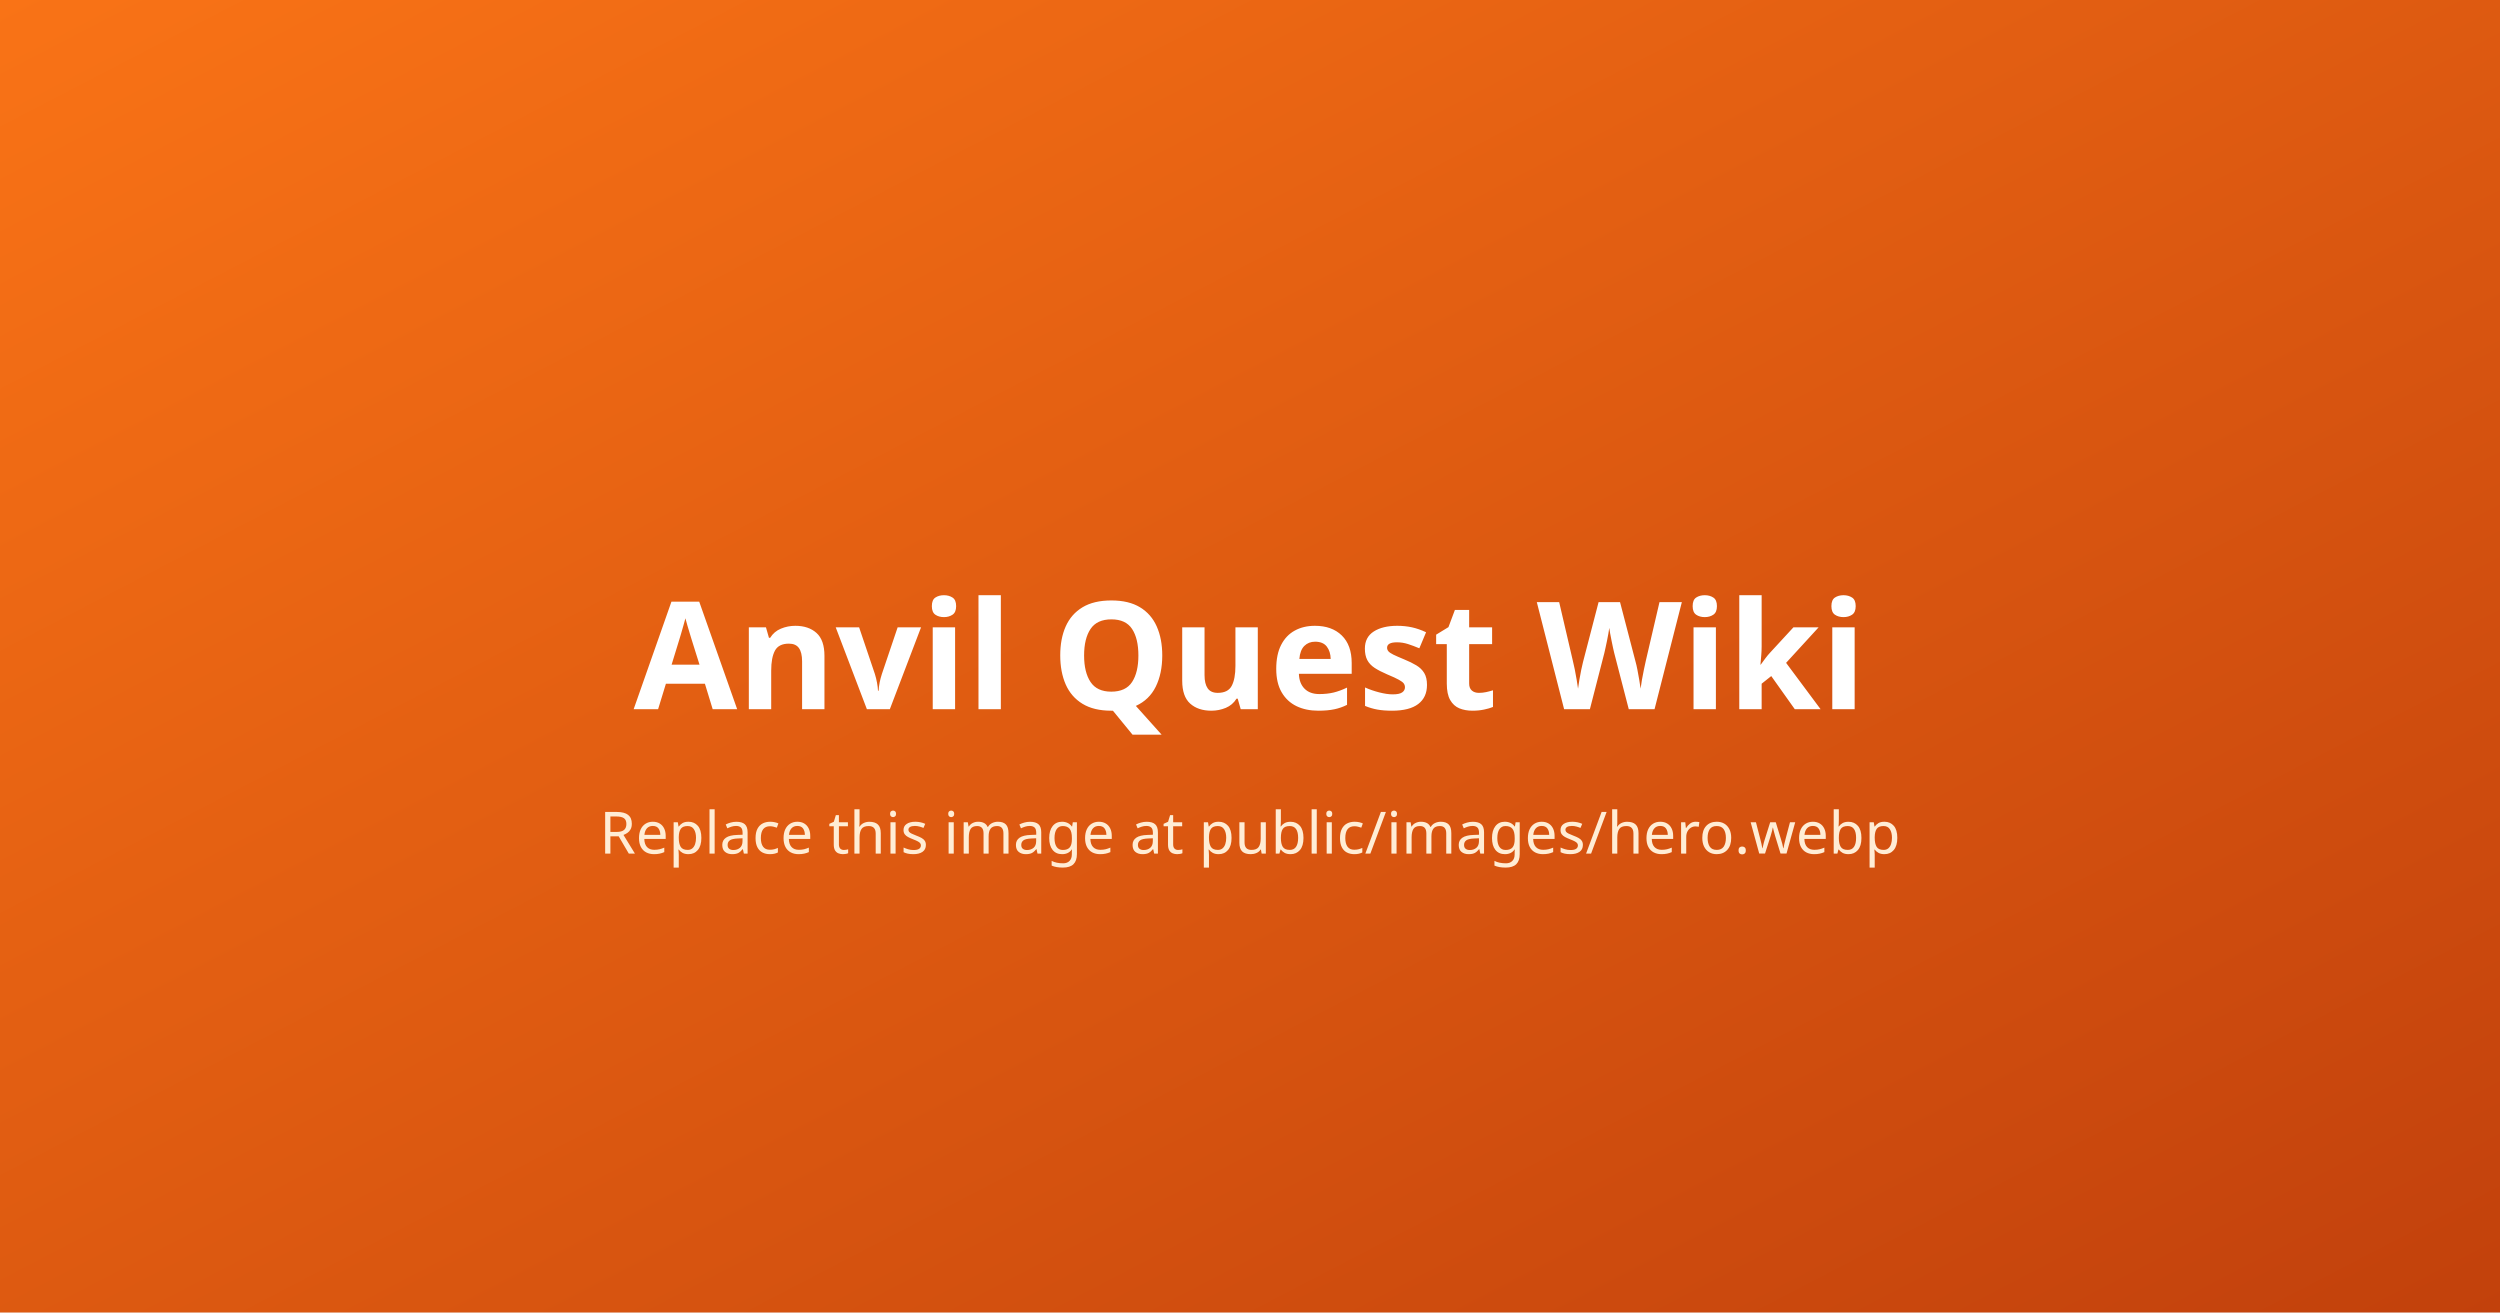
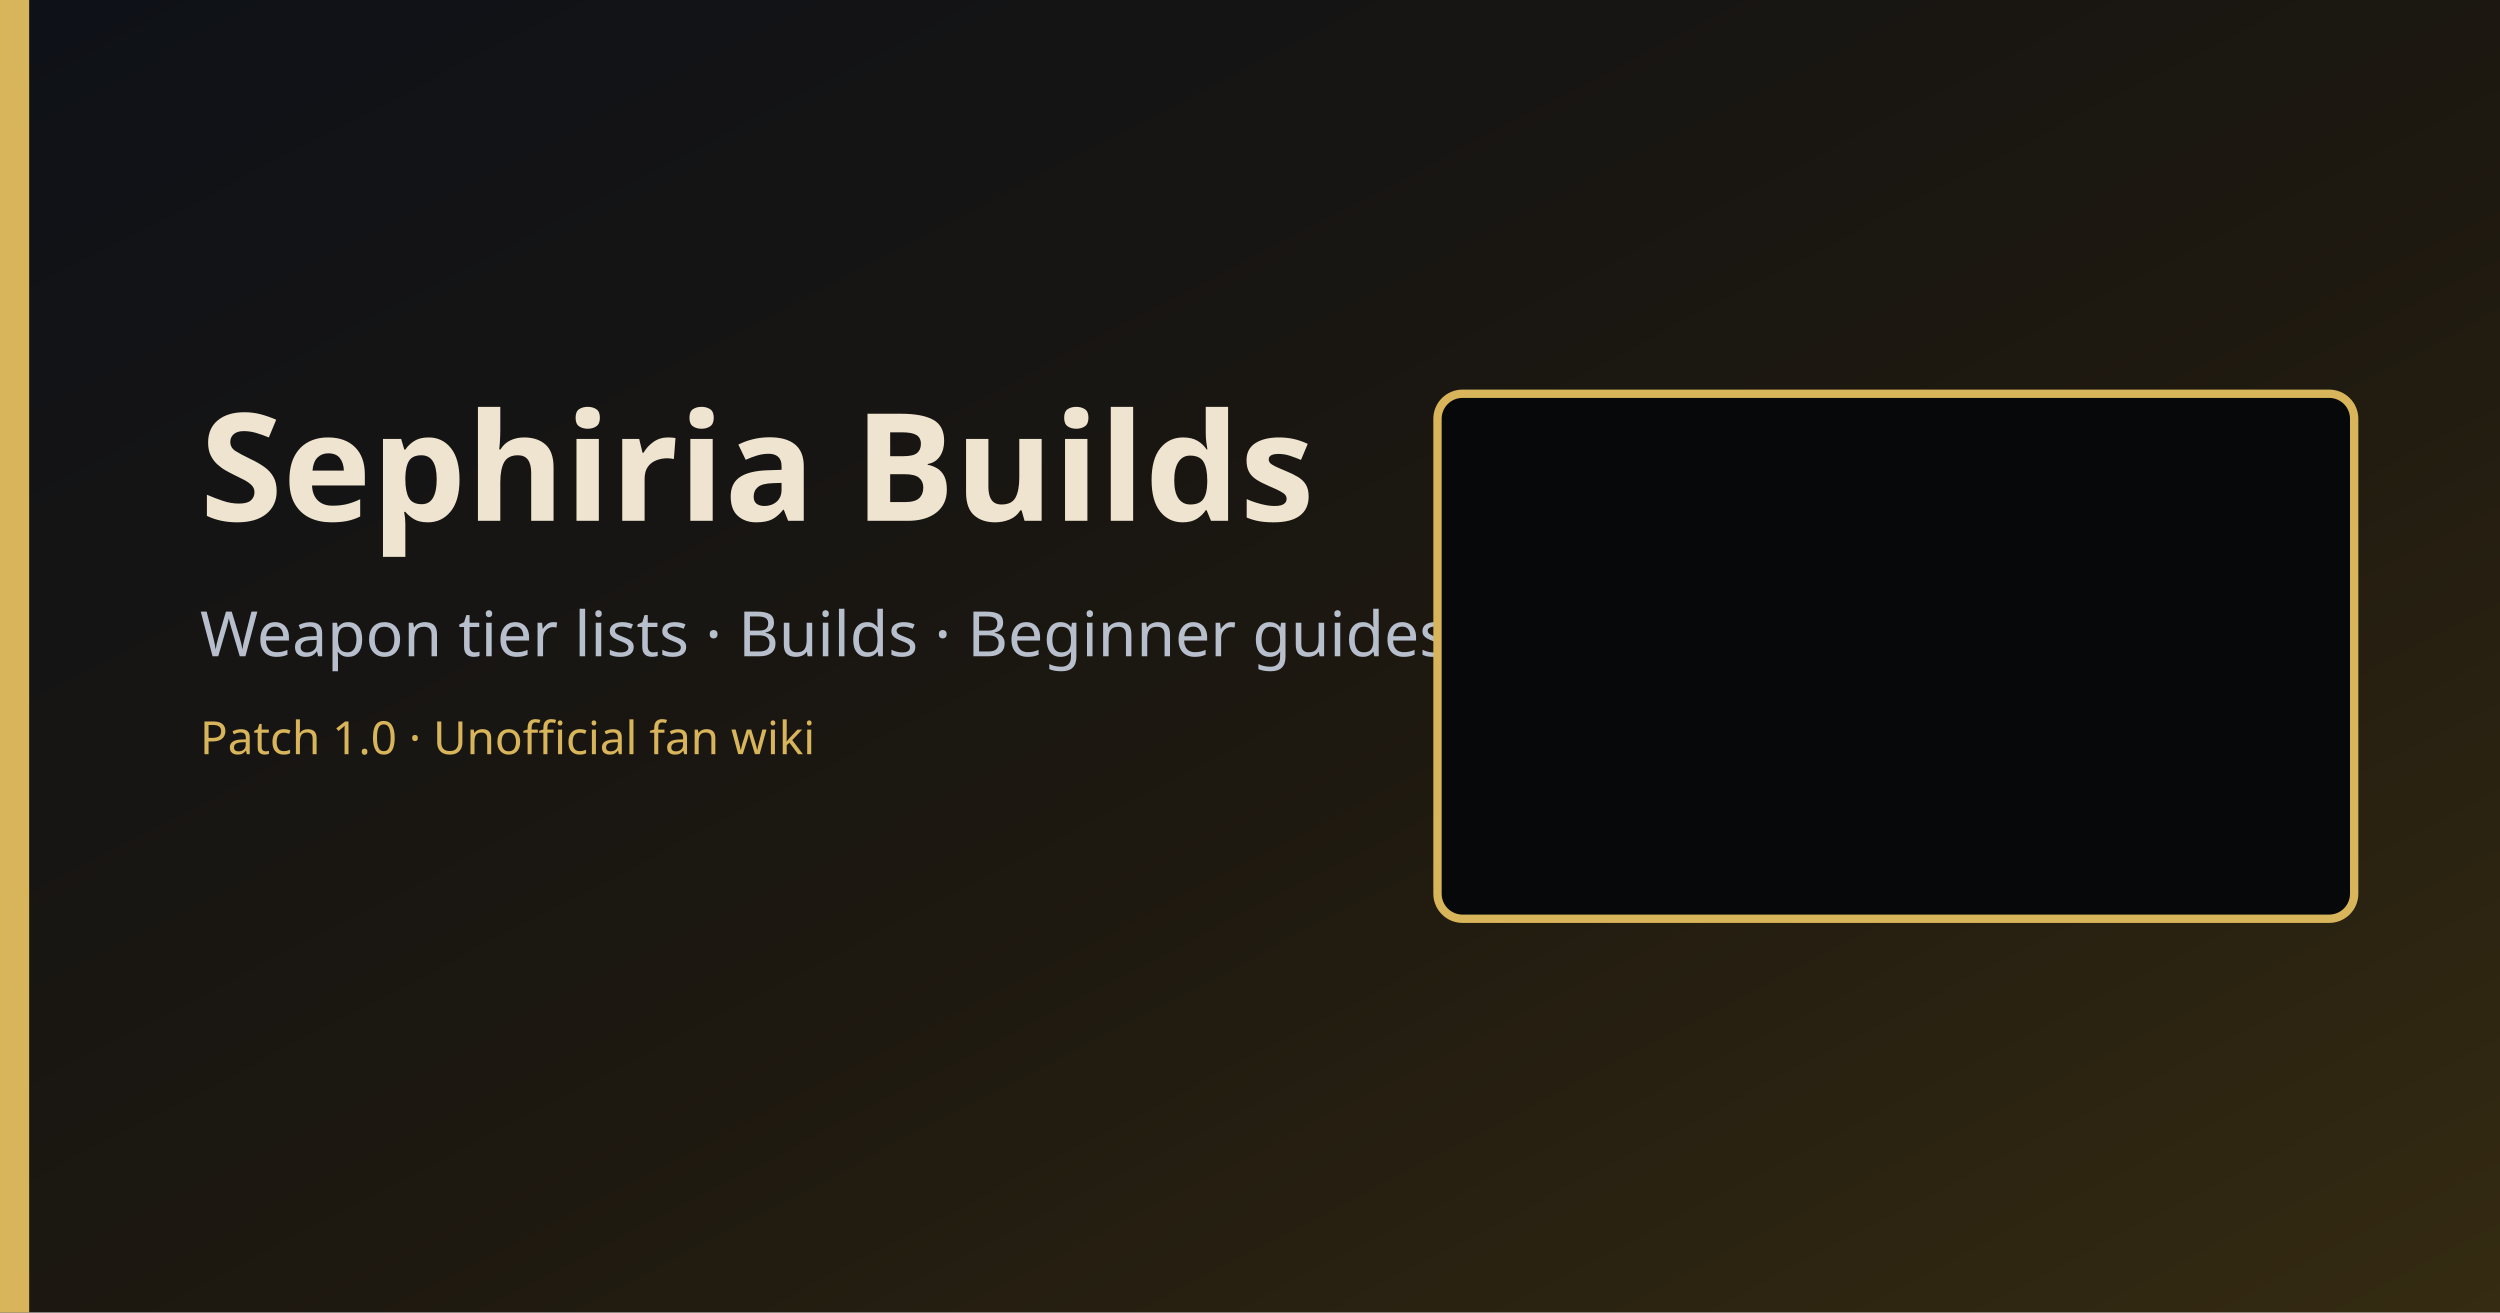
<svg xmlns="http://www.w3.org/2000/svg" viewBox="0 0 1200 630" width="1200" height="630">
  <defs>
-     <linearGradient id="g" x1="0" y1="0" x2="1" y2="1">
-       <stop offset="0%" stop-color="#f97316" />
-       <stop offset="100%" stop-color="#c2410c" />
+     <linearGradient id="bg" x1="0" y1="0" x2="1" y2="1">
+       <stop offset="0%" stop-color="#0e1118" />
+       <stop offset="55%" stop-color="#1d1810" />
+       <stop offset="100%" stop-color="#352b12" />
    </linearGradient>
  </defs>
-   <rect width="1200" height="630" fill="url(#g)" />
-   <text x="600" y="315" font-family="system-ui, sans-serif" font-size="72" font-weight="bold" fill="#fff" text-anchor="middle" dominant-baseline="middle">Anvil Quest Wiki</text>
-   <text x="600" y="400" font-family="system-ui, sans-serif" font-size="28" fill="#ffedd5" text-anchor="middle" dominant-baseline="middle">Replace this image at public/images/hero.webp</text>
+   <rect width="1200" height="630" fill="url(#bg)" />
+   <rect x="0" y="0" width="14" height="630" fill="#d8b45a" />
+   <text x="96" y="250" font-family="system-ui, sans-serif" font-size="72" font-weight="bold" fill="#efe4cf">Sephiria Builds</text>
+   <text x="96" y="315" font-family="system-ui, sans-serif" font-size="30" fill="#b8bfcc">Weapon tier lists · Builds · Beginner guides</text>
+   <text x="96" y="362" font-family="system-ui, sans-serif" font-size="22" fill="#d8b45a">Patch 1.0 · Unofficial fan wiki</text>
+   <rect x="690" y="189" width="440" height="252" rx="12" fill="#070809" stroke="#d8b45a" stroke-width="4" />
</svg>
